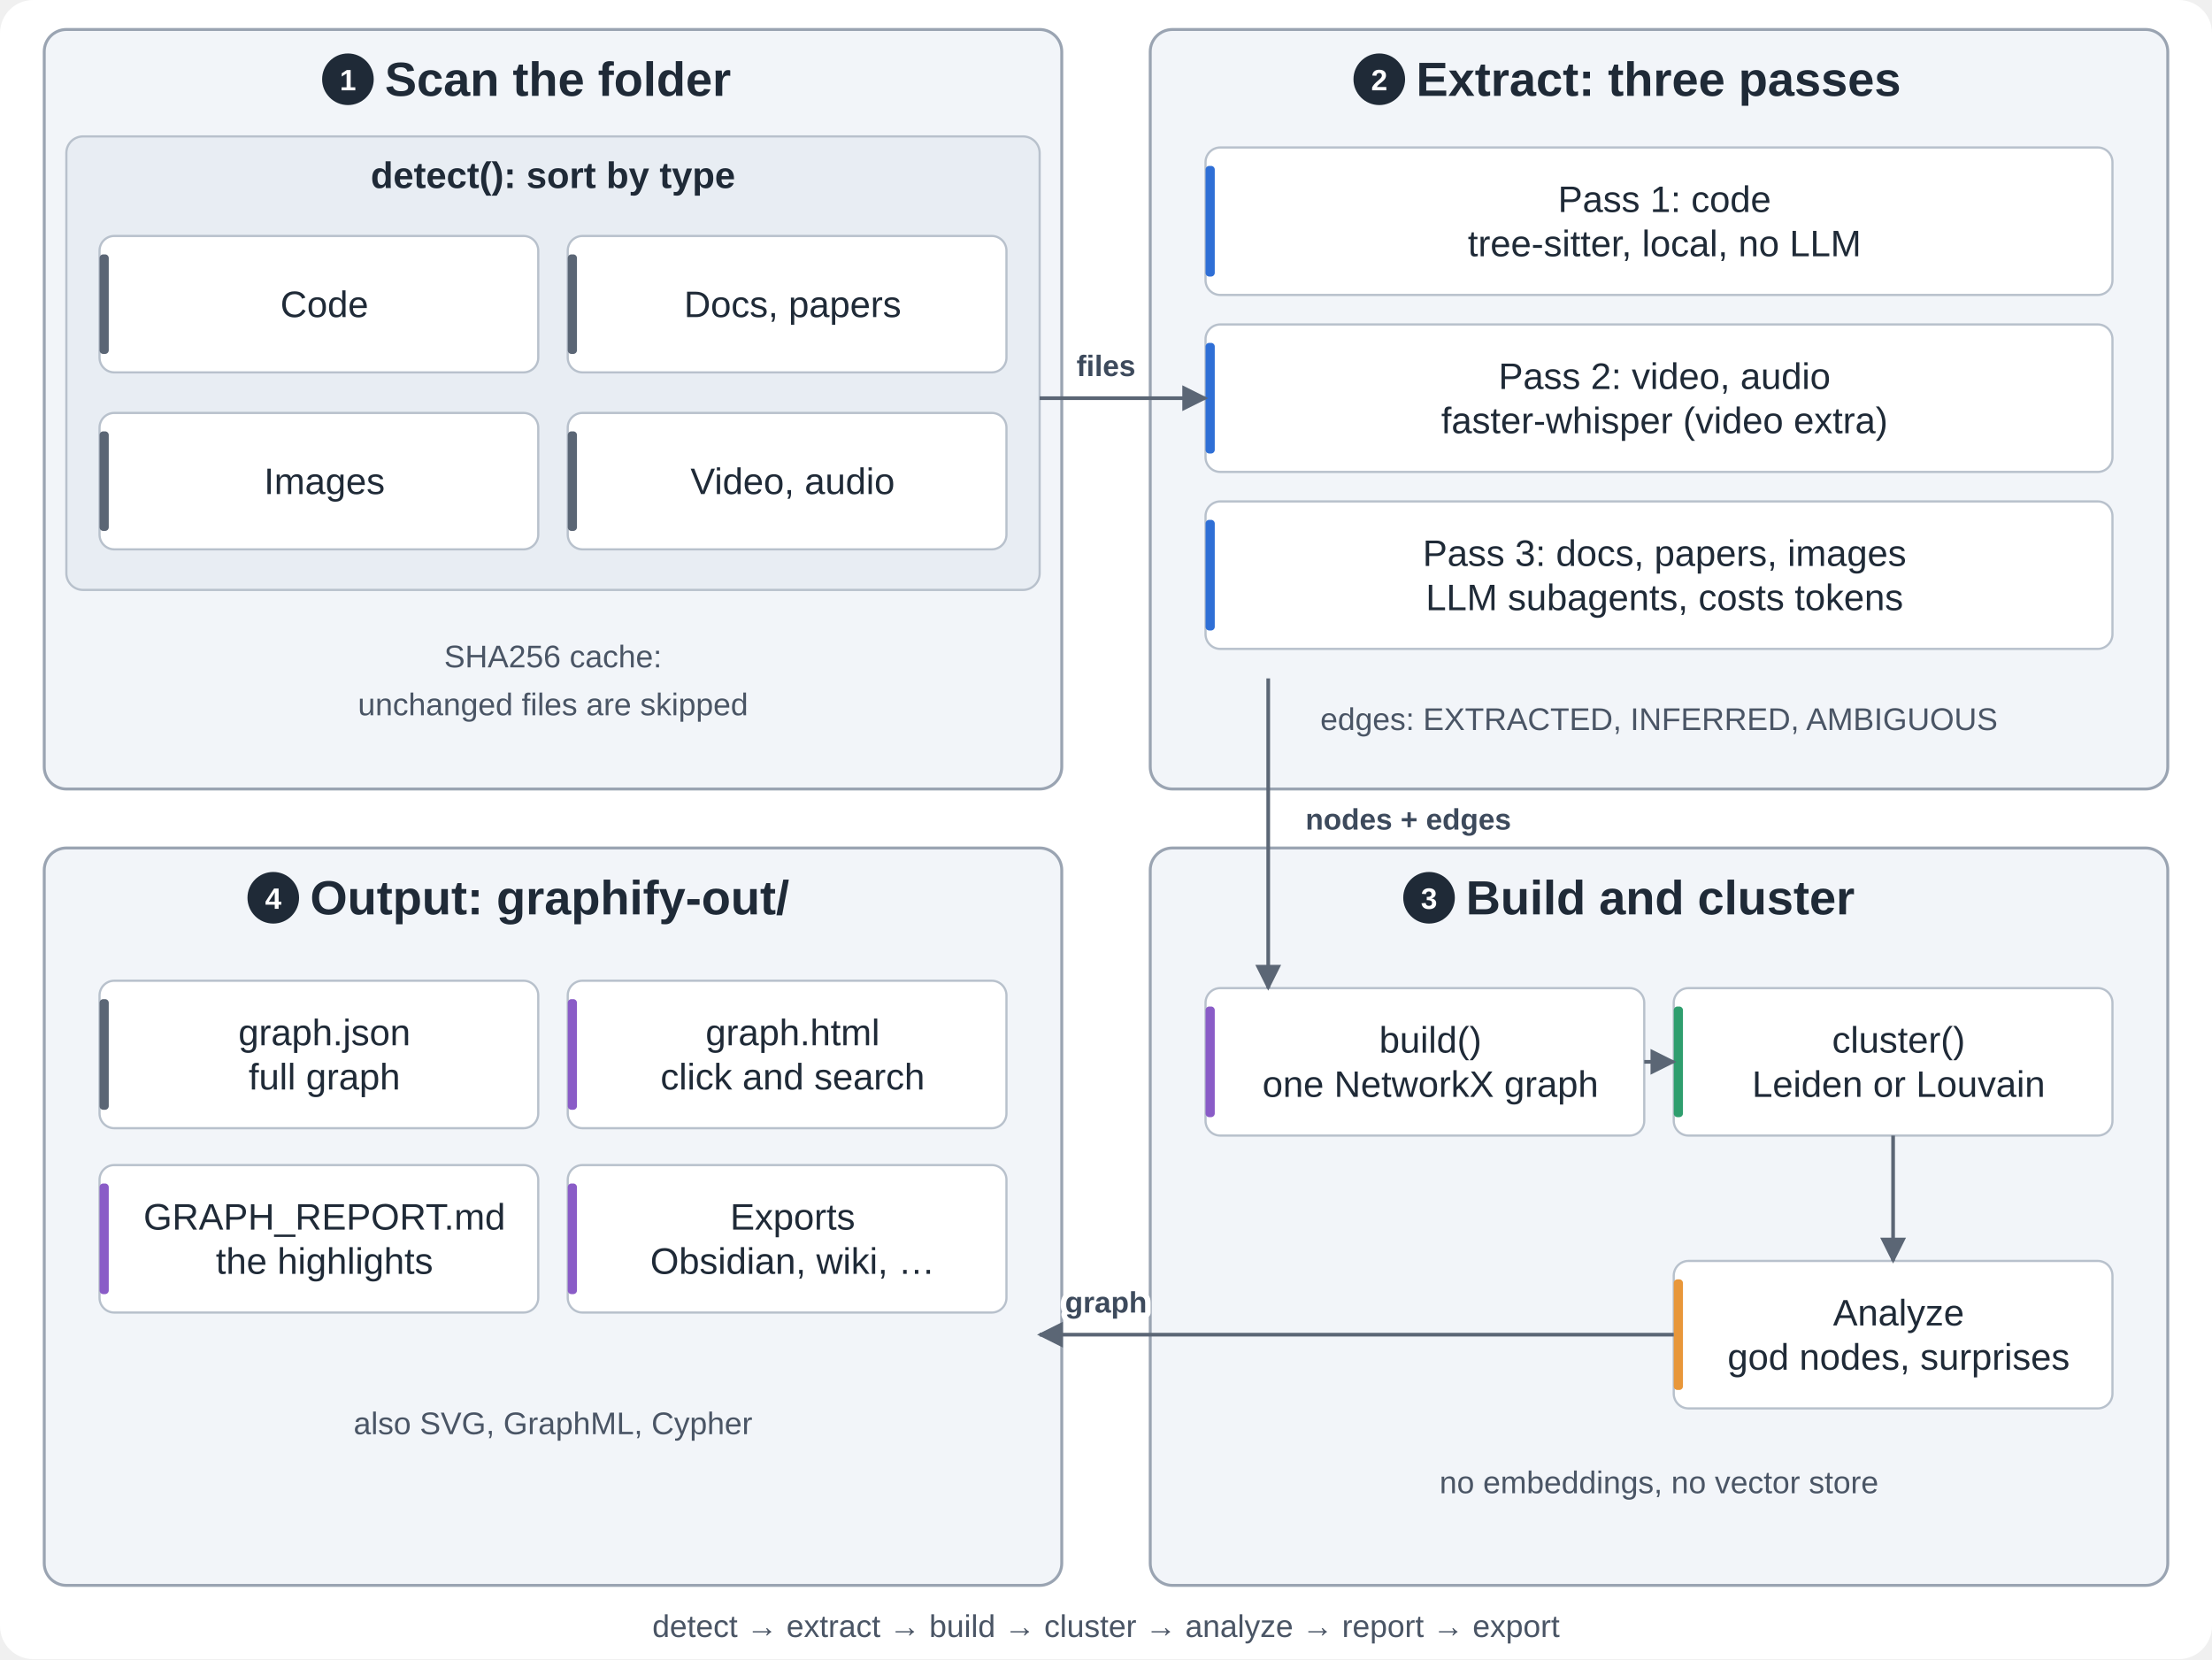
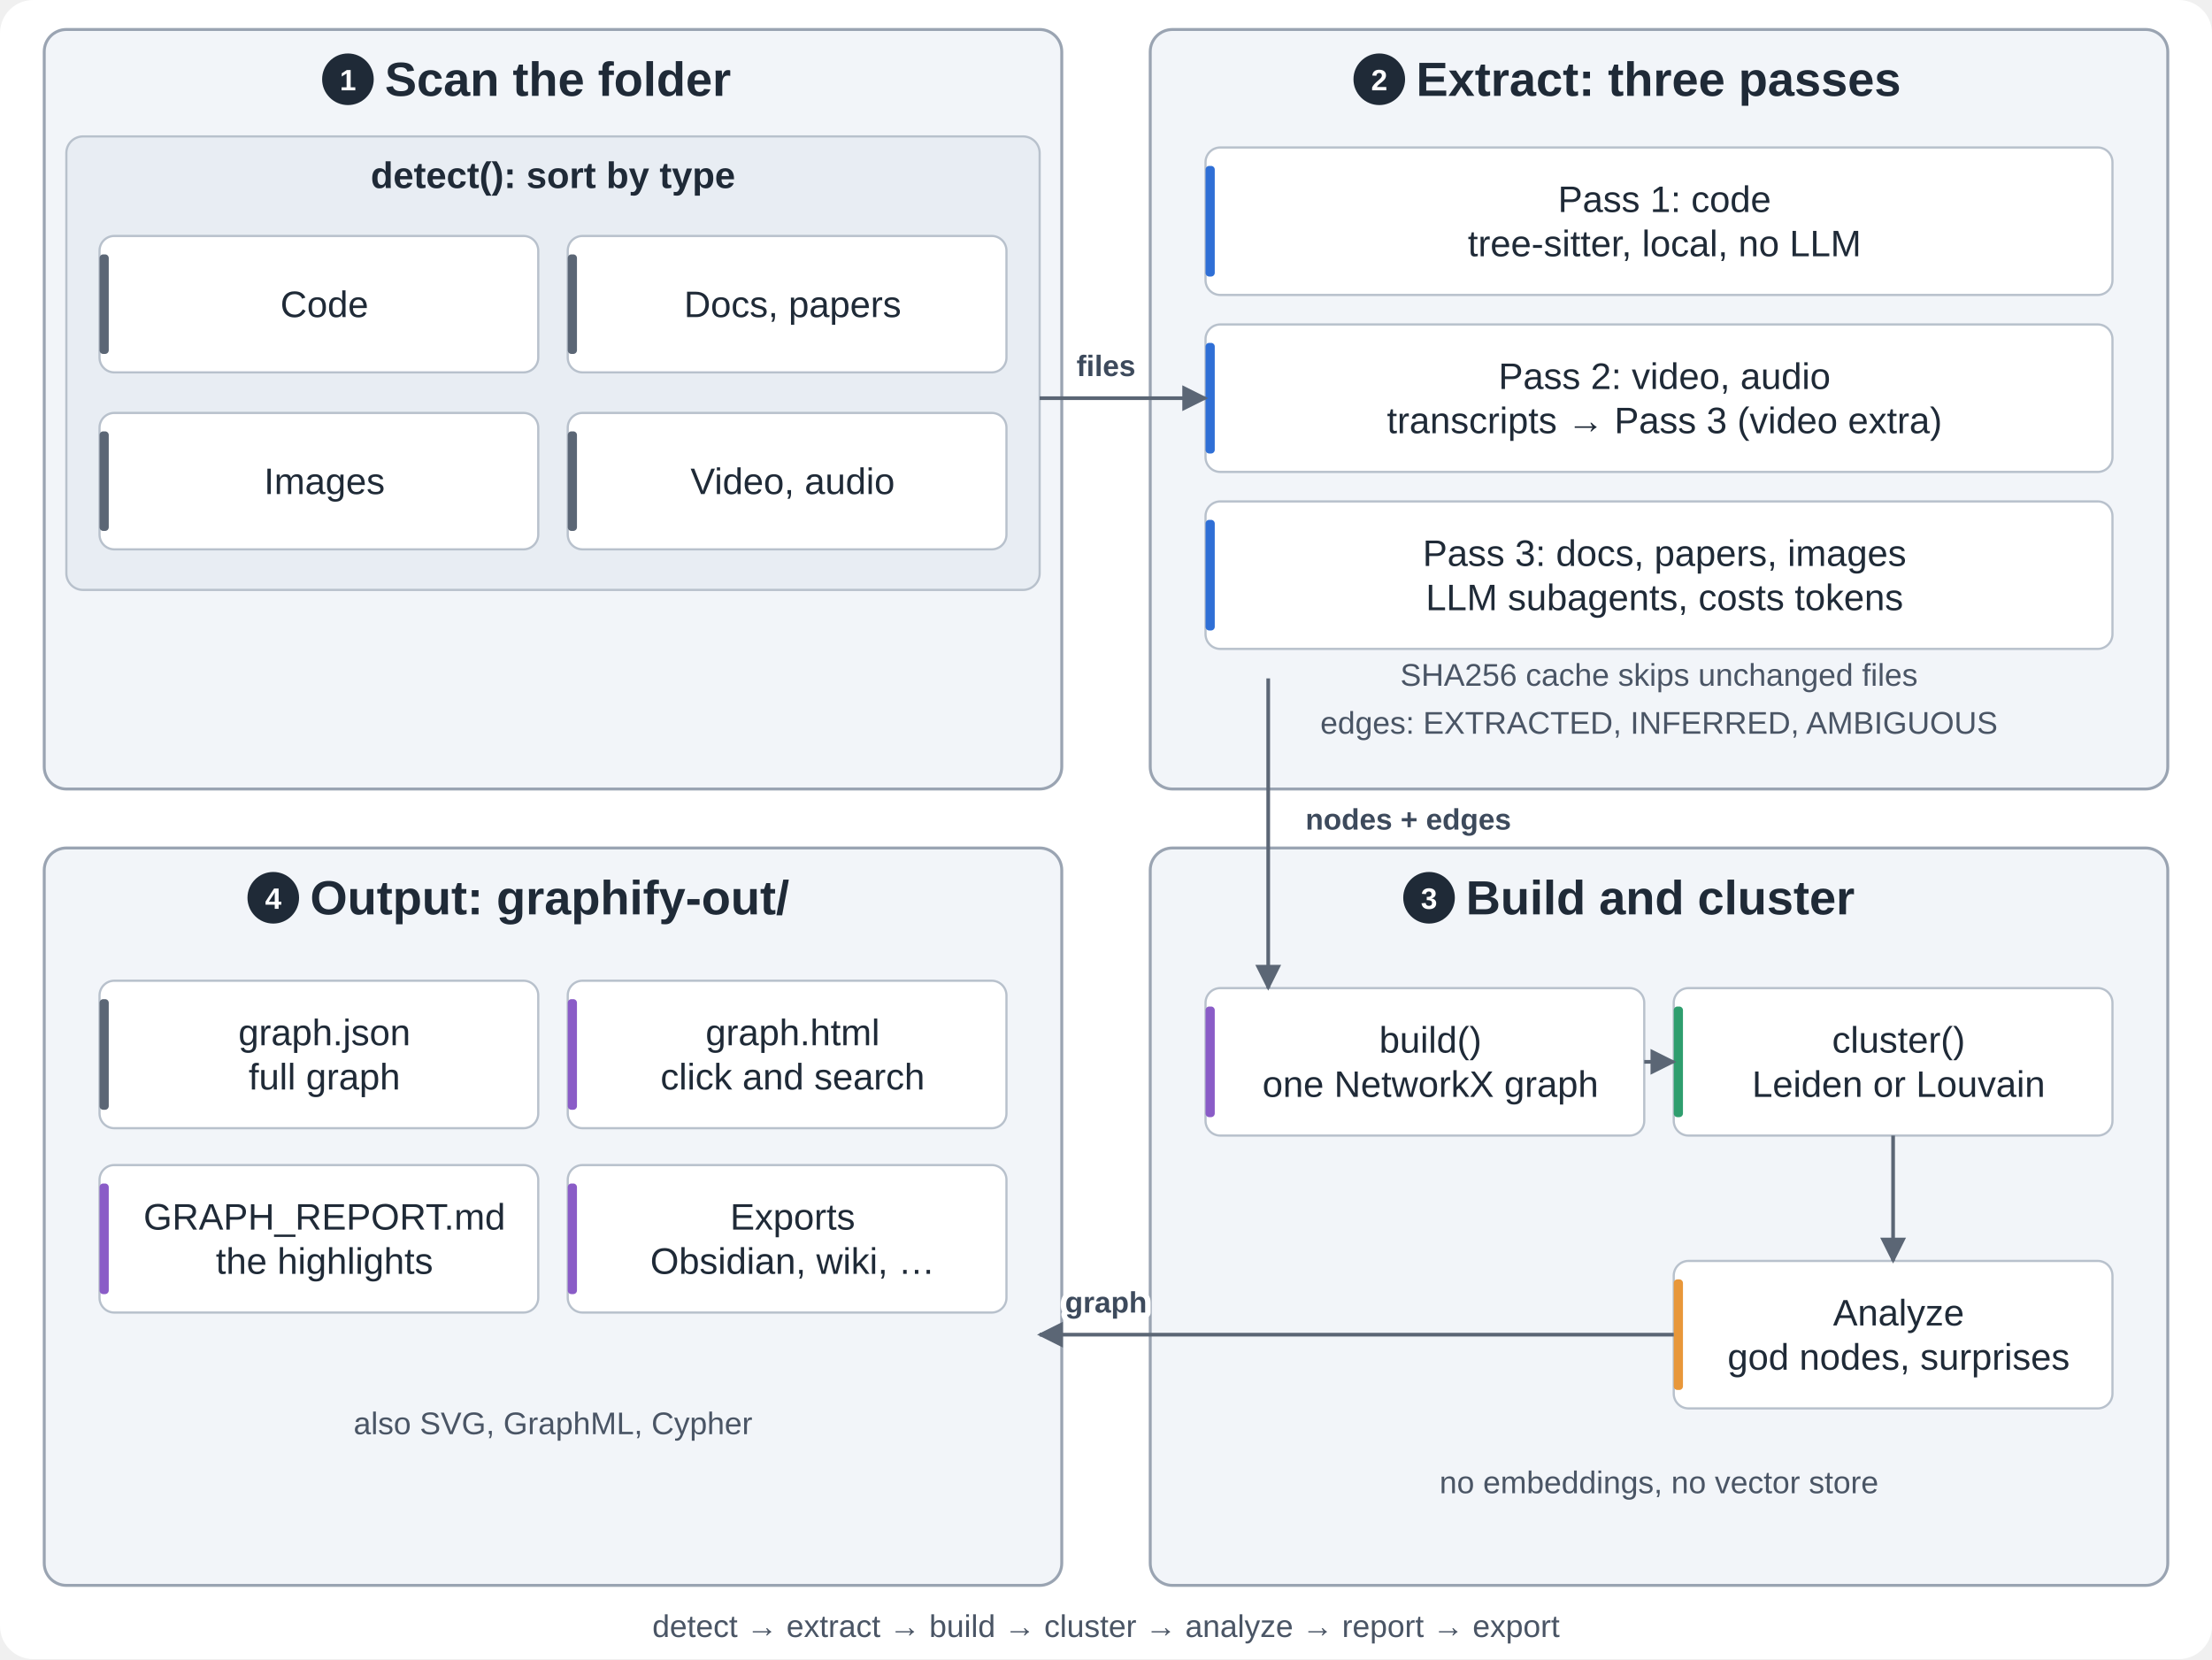
<svg xmlns="http://www.w3.org/2000/svg" viewBox="0 0 1200 900" width="1200" height="900" role="img" aria-labelledby="t d">
  <defs>
    <marker id="arr" viewBox="0 0 10 10" refX="9" refY="5" markerWidth="7" markerHeight="7" orient="auto">
      <path d="M0 0L10 5L0 10z" fill="#5b6675" />
    </marker>
    <marker id="ca" viewBox="0 0 10 10" refX="5" refY="5" markerWidth="6" markerHeight="6" orient="auto">
      <path d="M0 0L10 5L0 10z" fill="#5b6675" />
    </marker>
  </defs>
  <style>
text{font-family:-apple-system,"Helvetica Neue",Arial,"PingFang SC",sans-serif;fill:#1f2a37}
.gt{font-size:26px;font-weight:700}
.st{font-size:20px;font-weight:700}
.ag{font-size:20px}
.q{font-size:18px;fill:#3d4a5c}
.lb{font-size:17px;fill:#4a5565}
.al{font-size:16px;font-weight:600;fill:#3d4a5c;paint-order:stroke;stroke:#ffffff;stroke-width:6px;stroke-linejoin:round}
.grp{fill:#f2f5f9;stroke:#9aa4b2;stroke-width:1.6}
.sub{fill:#e8edf3;stroke:#b8c1cc;stroke-width:1.2}
.agent{fill:#ffffff;stroke:#b8c1cc;stroke-width:1.2}
.human{fill:#d6e6fb;stroke:#9cbbe6;stroke-width:1.2}
.front{fill:#dcf0e0;stroke:#9ccfa8;stroke-width:1.2}
.flow{stroke:#5b6675;stroke-width:2;fill:none;marker-end:url(#arr)}
.back{stroke-dasharray:7 5}
.cyc{stroke:#5b6675;stroke-width:2;fill:none;marker-end:url(#ca)}
.num{fill:#1f2a37}
.numt{font-size:16px;font-weight:700;fill:#ffffff}
</style>
  <rect width="1200" height="900" rx="18" fill="#ffffff" />
  <rect x="24" y="16" width="552" height="412" rx="12" class="grp" />
  <circle cx="188.75" cy="43" r="14" class="num" />
  <text x="188.75" y="49" class="numt" text-anchor="middle">1</text>
  <text x="208.75" y="52" class="gt" text-anchor="start">Scan the folder</text>
  <rect x="36" y="74" width="528" height="246" rx="9" class="sub" />
  <text x="300.0" y="102" class="st" text-anchor="middle">detect(): sort by type</text>
  <rect x="54" y="128" width="238" height="74" rx="8" class="agent" />
  <rect x="54" y="138" width="5" height="54" rx="2" fill="#5b6675" />
  <text x="176.0" y="172.0" class="ag" text-anchor="middle">Code</text>
  <rect x="308" y="128" width="238" height="74" rx="8" class="agent" />
  <rect x="308" y="138" width="5" height="54" rx="2" fill="#5b6675" />
  <text x="430.0" y="172.0" class="ag" text-anchor="middle">Docs, papers</text>
  <rect x="54" y="224" width="238" height="74" rx="8" class="agent" />
  <rect x="54" y="234" width="5" height="54" rx="2" fill="#5b6675" />
  <text x="176.0" y="268.0" class="ag" text-anchor="middle">Images</text>
  <rect x="308" y="224" width="238" height="74" rx="8" class="agent" />
  <rect x="308" y="234" width="5" height="54" rx="2" fill="#5b6675" />
  <text x="430.0" y="268.0" class="ag" text-anchor="middle">Video, audio</text>
-   <text x="300.0" y="362" class="lb" text-anchor="middle">SHA256 cache:</text>
-   <text x="300.0" y="388" class="lb" text-anchor="middle">unchanged files are skipped</text>
  <rect x="624" y="16" width="552" height="412" rx="12" class="grp" />
  <circle cx="748.25" cy="43" r="14" class="num" />
  <text x="748.25" y="49" class="numt" text-anchor="middle">2</text>
  <text x="768.25" y="52" class="gt" text-anchor="start">Extract: three passes</text>
  <rect x="654" y="80" width="492" height="80" rx="8" class="agent" />
  <rect x="654" y="90" width="5" height="60" rx="2" fill="#2f6fd6" />
  <text x="903.0" y="115.0" class="ag" text-anchor="middle">Pass 1: code</text>
  <text x="903.0" y="139.0" class="ag" text-anchor="middle">tree-sitter, local, no LLM</text>
  <rect x="654" y="176" width="492" height="80" rx="8" class="agent" />
  <rect x="654" y="186" width="5" height="60" rx="2" fill="#2f6fd6" />
  <text x="903.0" y="211.0" class="ag" text-anchor="middle">Pass 2: video, audio</text>
-   <text x="903.0" y="235.0" class="ag" text-anchor="middle">faster-whisper (video extra)</text>
+   <text x="903.0" y="235.0" class="ag" text-anchor="middle">transcripts → Pass 3 (video extra)</text>
  <rect x="654" y="272" width="492" height="80" rx="8" class="agent" />
  <rect x="654" y="282" width="5" height="60" rx="2" fill="#2f6fd6" />
  <text x="903.0" y="307.0" class="ag" text-anchor="middle">Pass 3: docs, papers, images</text>
  <text x="903.0" y="331.0" class="ag" text-anchor="middle">LLM subagents, costs tokens</text>
-   <text x="900.0" y="396" class="lb" text-anchor="middle">edges: EXTRACTED, INFERRED, AMBIGUOUS</text>
+   <text x="900.0" y="372" class="lb" text-anchor="middle">SHA256 cache skips unchanged files</text>
+   <text x="900.0" y="398" class="lb" text-anchor="middle">edges: EXTRACTED, INFERRED, AMBIGUOUS</text>
  <rect x="624" y="460" width="552" height="400" rx="12" class="grp" />
  <circle cx="775.25" cy="487" r="14" class="num" />
  <text x="775.25" y="493" class="numt" text-anchor="middle">3</text>
  <text x="795.25" y="496" class="gt" text-anchor="start">Build and cluster</text>
  <rect x="654" y="536" width="238" height="80" rx="8" class="agent" />
  <rect x="654" y="546" width="5" height="60" rx="2" fill="#8a5cc7" />
  <text x="776.0" y="571.0" class="ag" text-anchor="middle">build()</text>
  <text x="776.0" y="595.0" class="ag" text-anchor="middle">one NetworkX graph</text>
  <rect x="908" y="536" width="238" height="80" rx="8" class="agent" />
  <rect x="908" y="546" width="5" height="60" rx="2" fill="#2f9e6e" />
  <text x="1030.0" y="571.0" class="ag" text-anchor="middle">cluster()</text>
  <text x="1030.0" y="595.0" class="ag" text-anchor="middle">Leiden or Louvain</text>
  <rect x="908" y="684" width="238" height="80" rx="8" class="agent" />
  <rect x="908" y="694" width="5" height="60" rx="2" fill="#e8973a" />
  <text x="1030.0" y="719.0" class="ag" text-anchor="middle">Analyze</text>
  <text x="1030.0" y="743.0" class="ag" text-anchor="middle">god nodes, surprises</text>
  <path d="M892 576.0H908" class="flow" />
  <path d="M1027.0 616V684" class="flow" />
  <text x="900.0" y="810" class="lb" text-anchor="middle">no embeddings, no vector store</text>
  <rect x="24" y="460" width="552" height="400" rx="12" class="grp" />
  <circle cx="148.25" cy="487" r="14" class="num" />
  <text x="148.25" y="493" class="numt" text-anchor="middle">4</text>
  <text x="168.25" y="496" class="gt" text-anchor="start">Output: graphify-out/</text>
  <rect x="54" y="532" width="238" height="80" rx="8" class="agent" />
  <rect x="54" y="542" width="5" height="60" rx="2" fill="#5b6675" />
  <text x="176.0" y="567.0" class="ag" text-anchor="middle">graph.json</text>
  <text x="176.0" y="591.0" class="ag" text-anchor="middle">full graph</text>
  <rect x="308" y="532" width="238" height="80" rx="8" class="agent" />
  <rect x="308" y="542" width="5" height="60" rx="2" fill="#8a5cc7" />
  <text x="430.0" y="567.0" class="ag" text-anchor="middle">graph.html</text>
  <text x="430.0" y="591.0" class="ag" text-anchor="middle">click and search</text>
  <rect x="54" y="632" width="238" height="80" rx="8" class="agent" />
  <rect x="54" y="642" width="5" height="60" rx="2" fill="#8a5cc7" />
  <text x="176.0" y="667.0" class="ag" text-anchor="middle">GRAPH_REPORT.md</text>
  <text x="176.0" y="691.0" class="ag" text-anchor="middle">the highlights</text>
  <rect x="308" y="632" width="238" height="80" rx="8" class="agent" />
  <rect x="308" y="642" width="5" height="60" rx="2" fill="#8a5cc7" />
  <text x="430.0" y="667.0" class="ag" text-anchor="middle">Exports</text>
  <text x="430.0" y="691.0" class="ag" text-anchor="middle">Obsidian, wiki, …</text>
  <text x="300.0" y="778" class="lb" text-anchor="middle">also SVG, GraphML, Cypher</text>
  <path d="M564 216H654" class="flow" />
  <text x="600" y="204" class="al" text-anchor="middle">files</text>
  <path d="M688 368V536" class="flow" />
  <text x="764" y="450" class="al" text-anchor="middle">nodes + edges</text>
  <path d="M908 724.0H564" class="flow" />
  <text x="600" y="712.0" class="al" text-anchor="middle">graph</text>
  <text x="600" y="888" class="lb" text-anchor="middle">detect → extract → build → cluster → analyze → report → export</text>
</svg>
